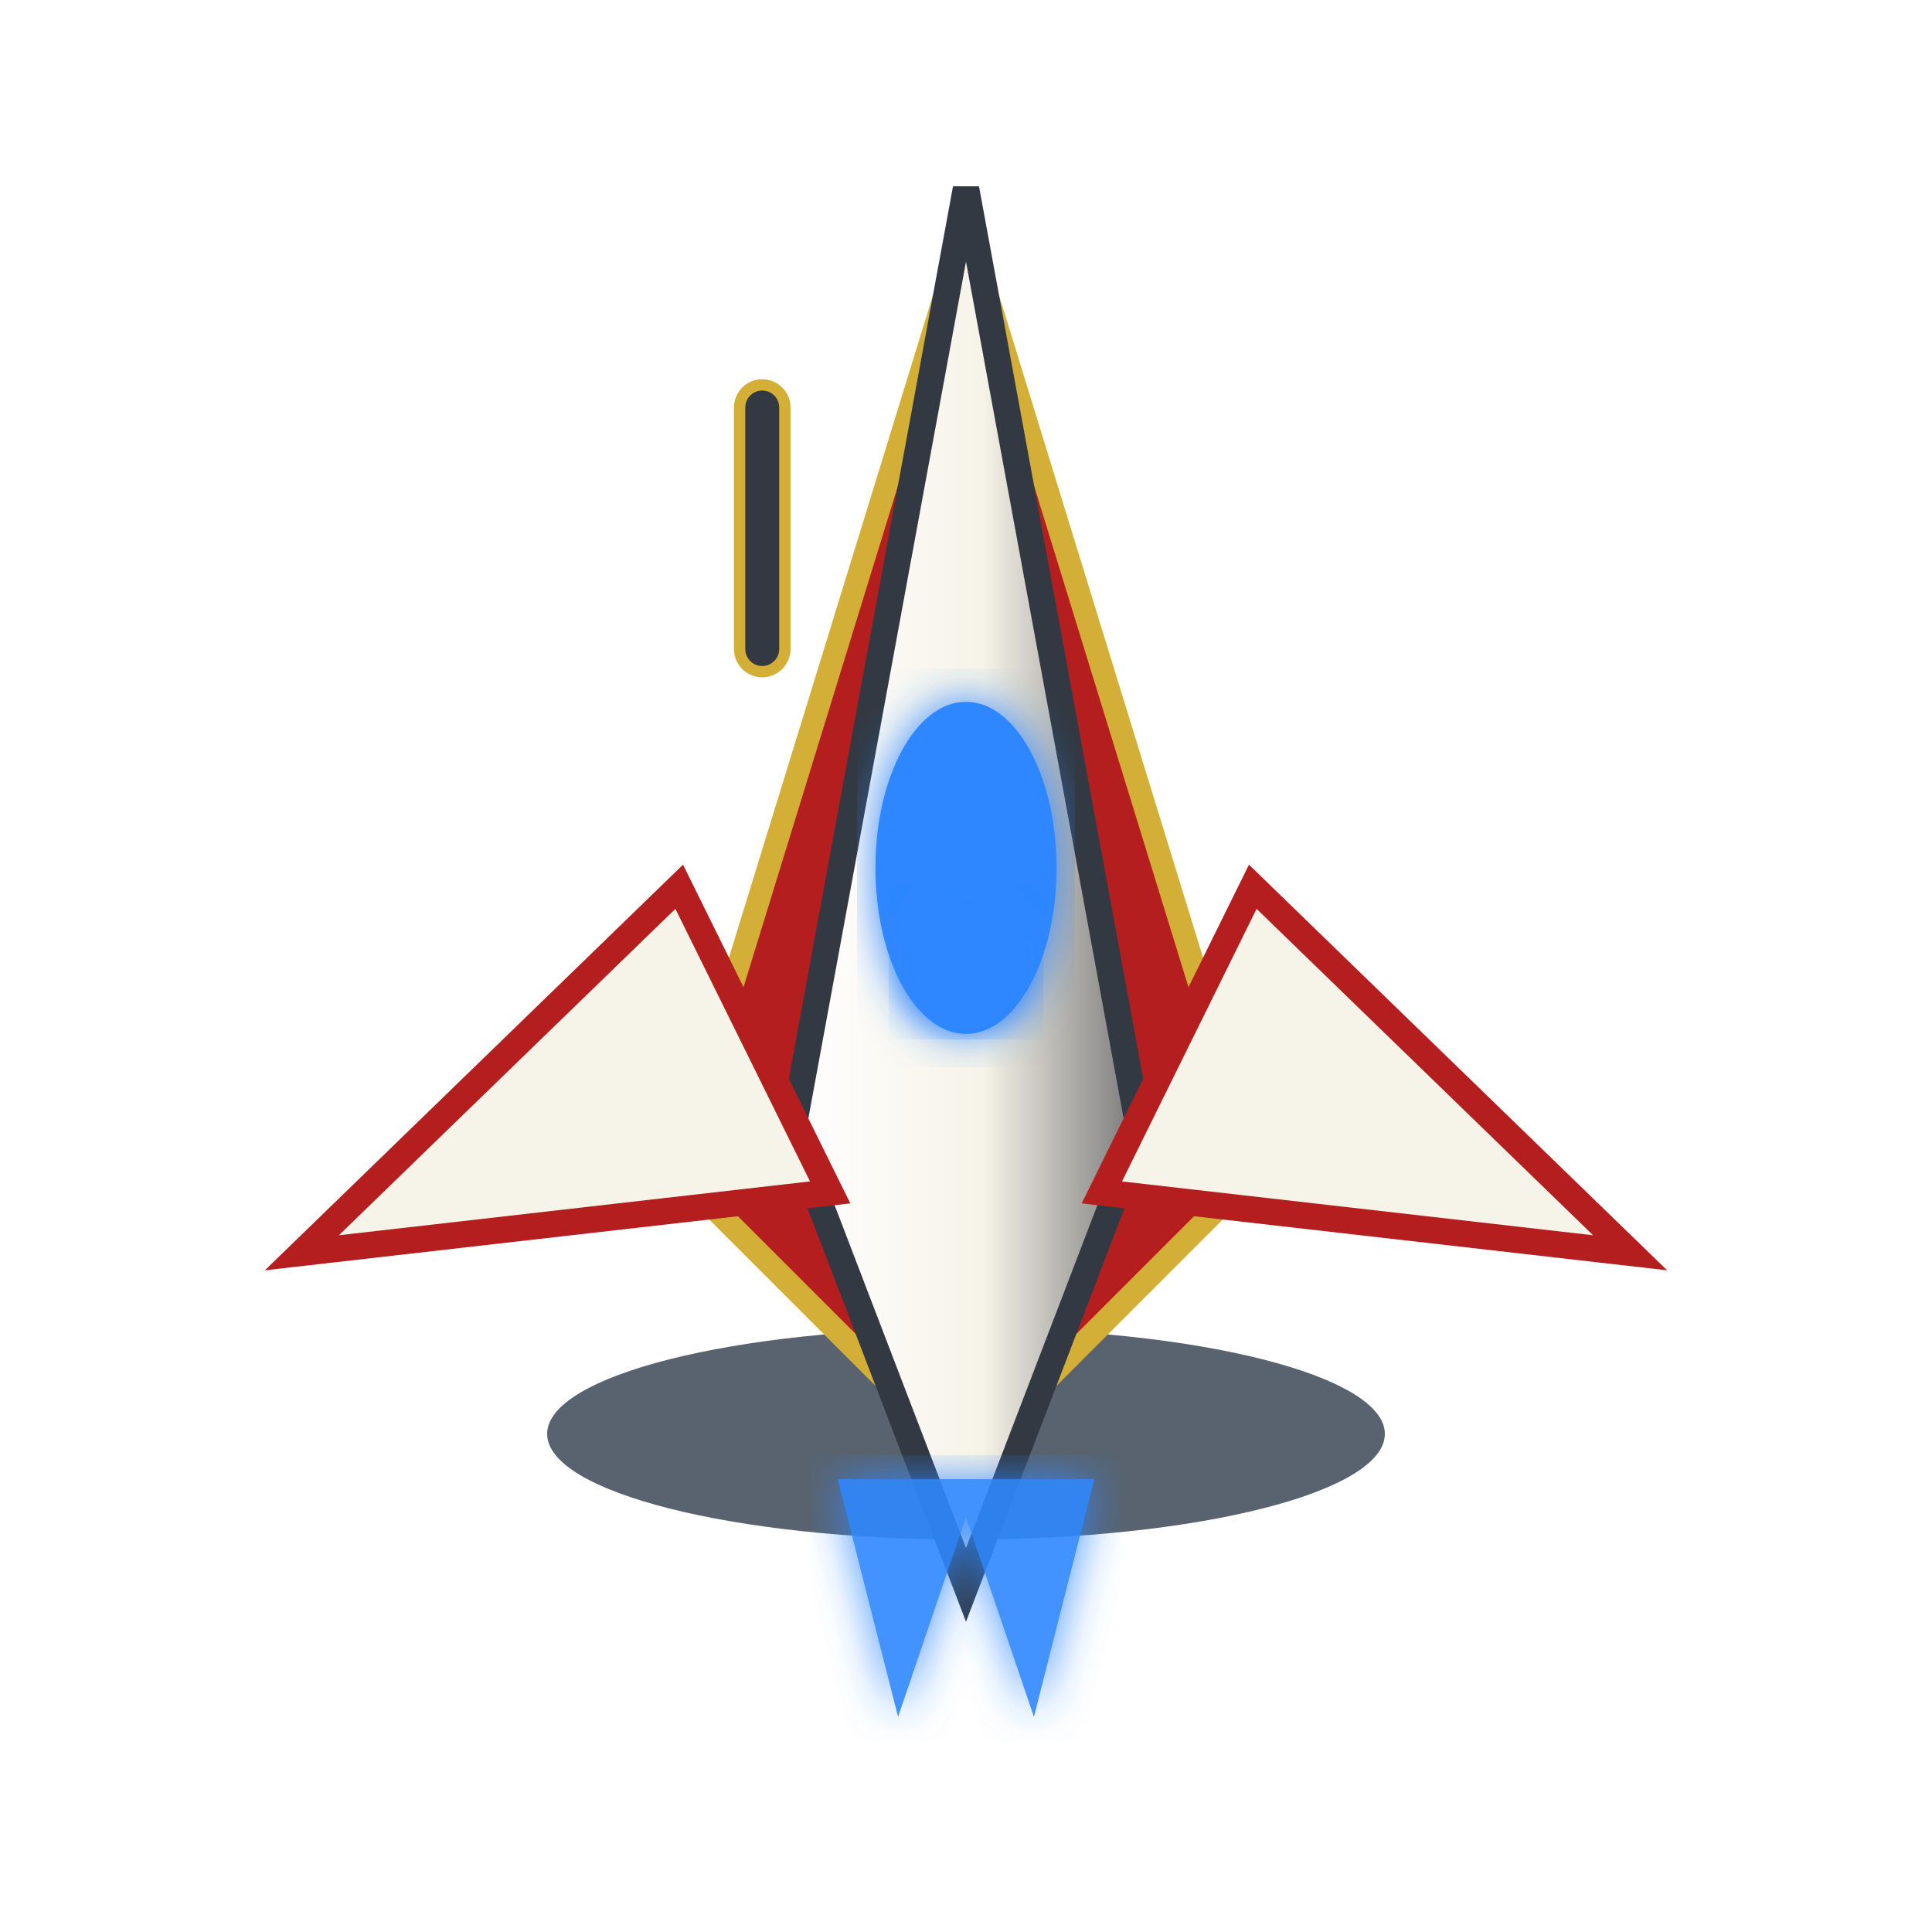
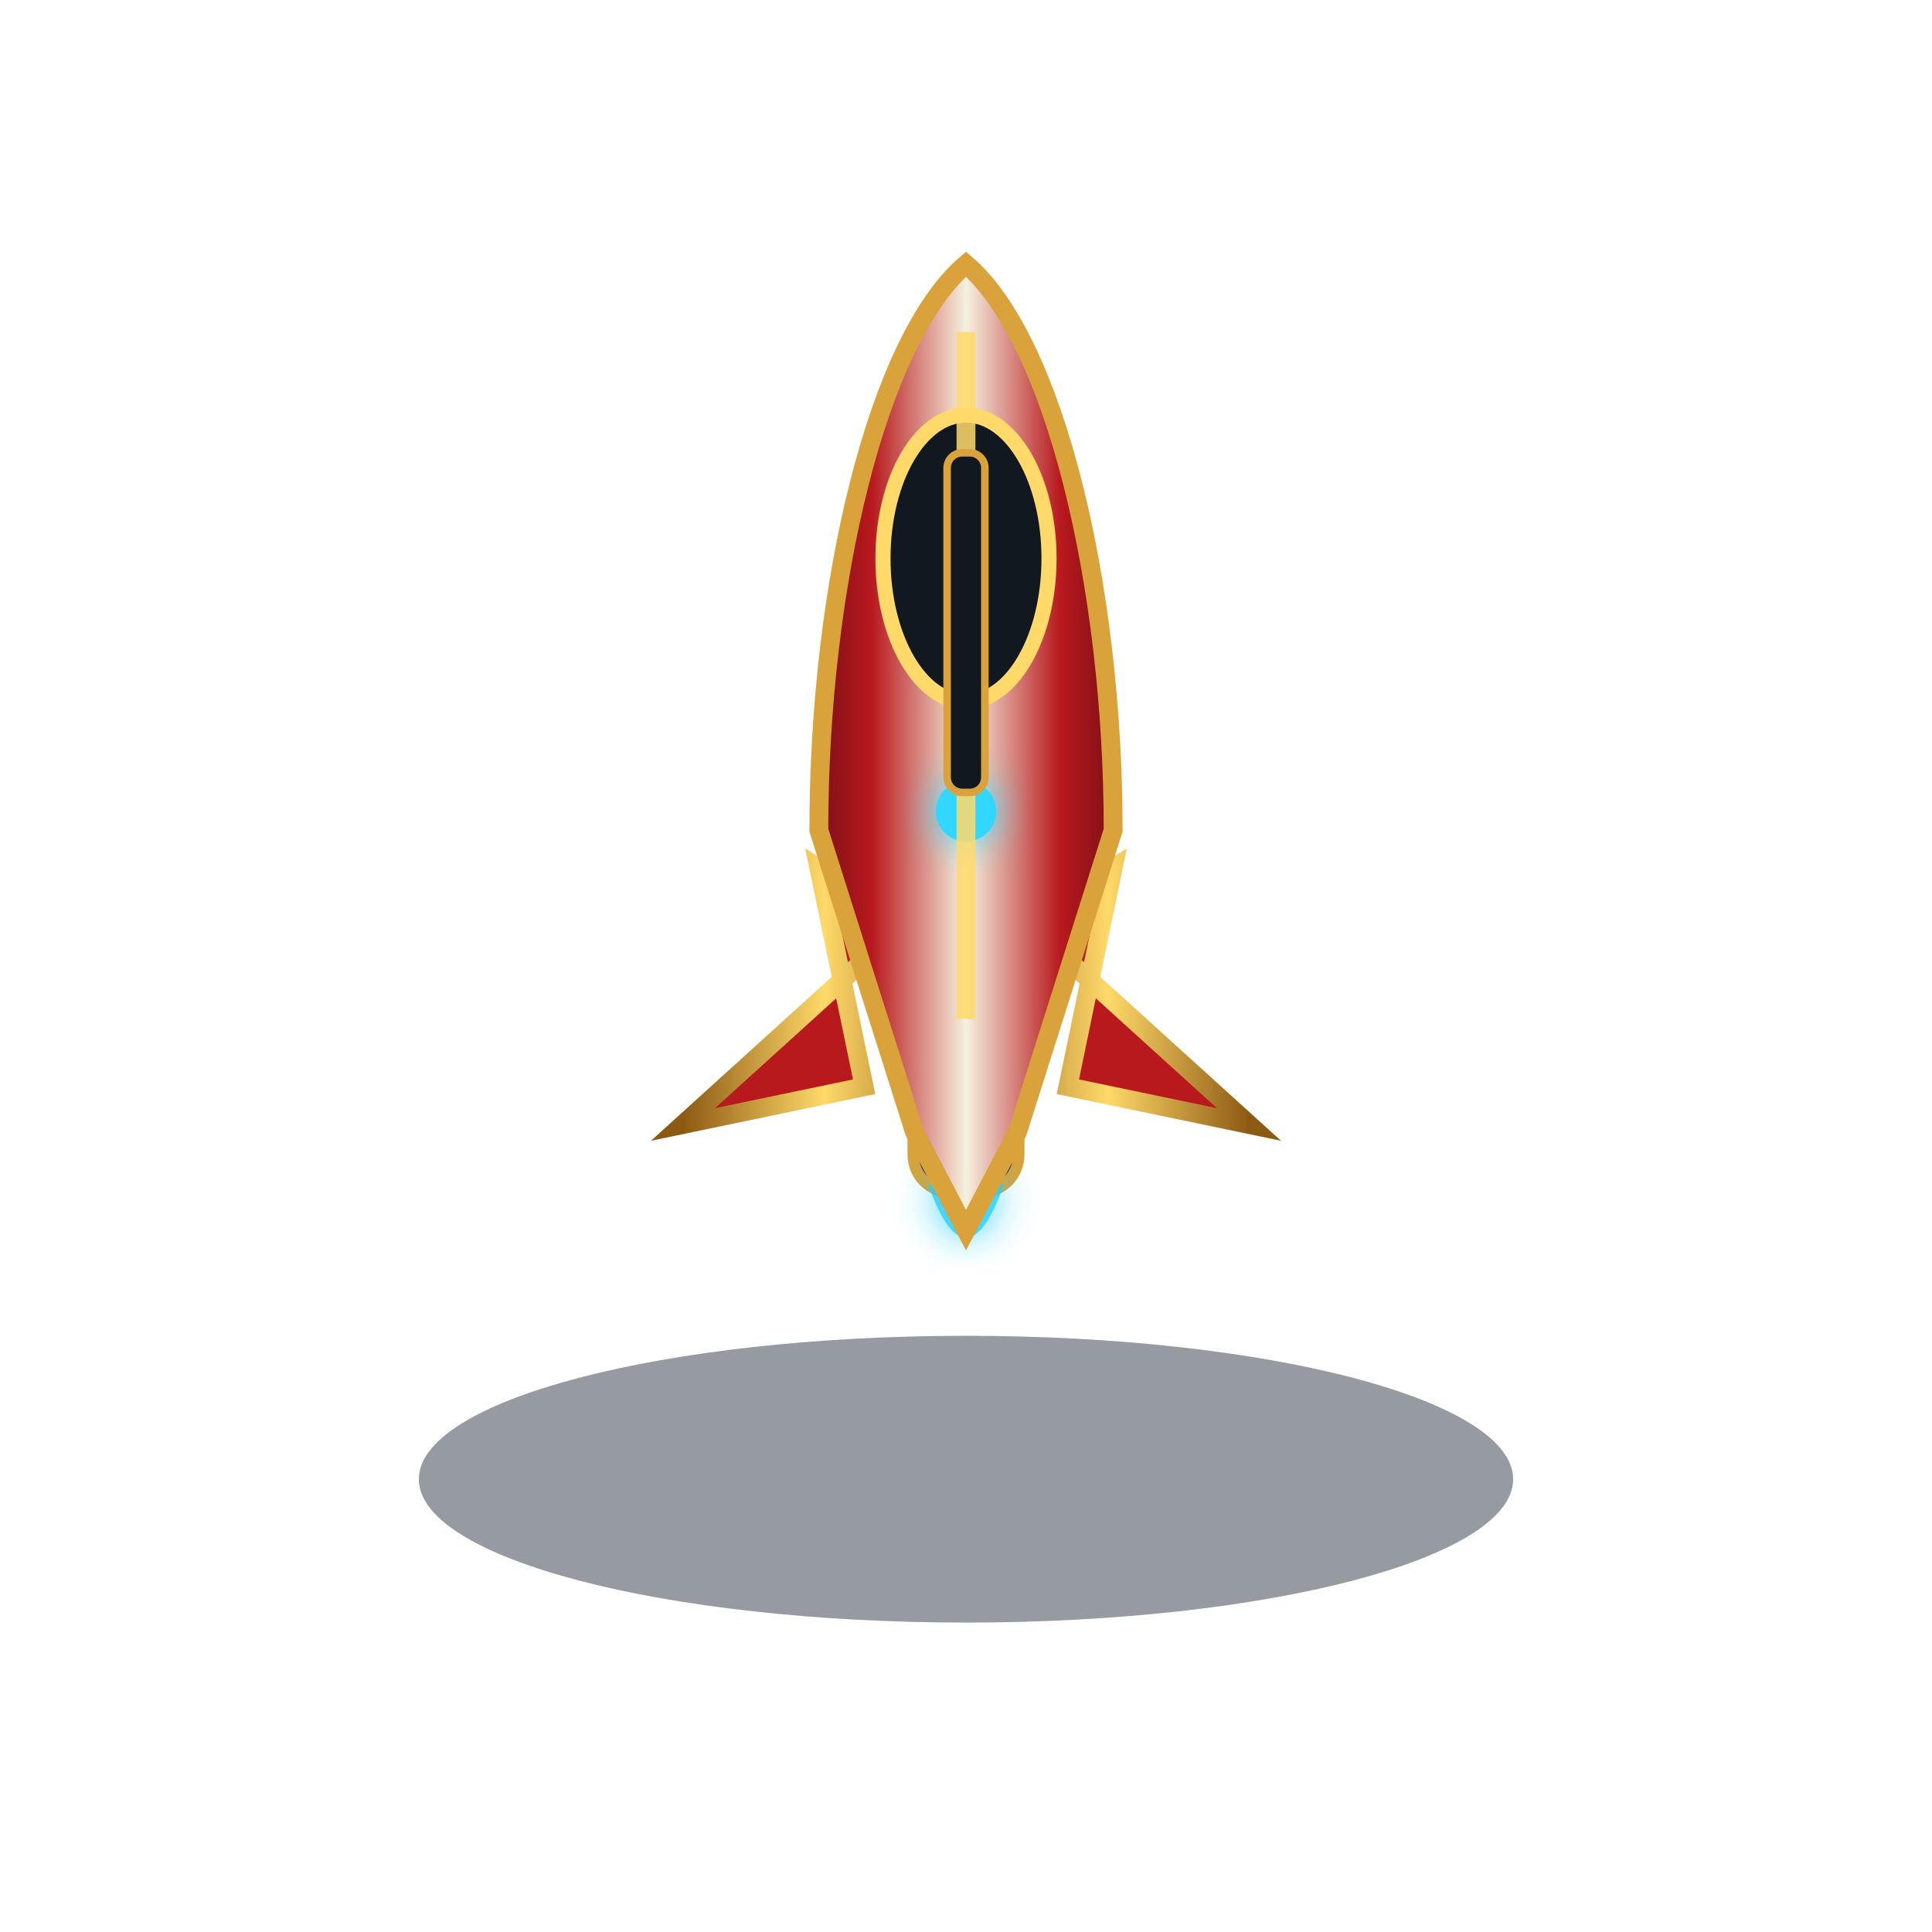
<svg xmlns="http://www.w3.org/2000/svg" viewBox="0 0 512 512">
  <defs>
-     <filter id="glow">
-       <feGaussianBlur stdDeviation="6" result="b" />
+     <filter id="glow" x="-50%" y="-50%" width="200%" height="200%">
+       <feGaussianBlur stdDeviation="5" result="b" />
      <feMerge>
        <feMergeNode in="b" />
        <feMergeNode in="SourceGraphic" />
      </feMerge>
    </filter>
    <linearGradient id="body" x1="0" x2="1">
-       <stop offset="0" stop-color="#fff" />
-       <stop offset=".55" stop-color="#f6f3e8" />
-       <stop offset="1" stop-color="#777" />
+       <stop offset="0" stop-color="#7f1017" />
+       <stop offset="0.18" stop-color="#b7191d" />
+       <stop offset="0.5" stop-color="#f5f1df" />
+       <stop offset="0.82" stop-color="#b7191d" />
+       <stop offset="1" stop-color="#7f1017" />
+     </linearGradient>
+     <linearGradient id="gold" x1="0" x2="1">
+       <stop offset="0" stop-color="#8d5a13" />
+       <stop offset="0.5" stop-color="#ffd96a" />
+       <stop offset="1" stop-color="#8d5a13" />
    </linearGradient>
  </defs>
-   <ellipse cx="256" cy="380" rx="111" ry="28" fill="#001022" opacity=".65" />
-   <g transform="scale(1.0) translate(0.0,0.0)">
-     <polygon points="256,60 179,310 256,387 333,310" fill="#b51e1e" stroke="#d4af37" stroke-width="6" />
-     <polygon points="256,50 210,300 256,420 302,300" fill="url(#body)" stroke="#333942" stroke-width="7" />
-     <polygon points="180,235 80,332 220,316" fill="#f6f3e8" stroke="#b51e1e" stroke-width="7" />
-     <polygon points="332,235 432,332 292,316" fill="#f6f3e8" stroke="#b51e1e" stroke-width="7" />
-     <ellipse cx="256" cy="230" rx="24" ry="44" fill="#2e87ff" filter="url(#glow)" />
-     <circle cx="256" cy="255" r="17" fill="#2e87ff" filter="url(#glow)" />
-     <rect x="196" y="102" width="12" height="76" rx="6" fill="#333942" stroke="#d4af37" stroke-width="3" />
-     <path d="M222 392 L238 455 L256 402 L274 455 L290 392" fill="#2e87ff" filter="url(#glow)" opacity=".9" />
-   </g>
+   <rect width="512" height="512" fill="none" />
+   <ellipse cx="256" cy="392" rx="145" ry="38" fill="#02101f" opacity="0.42" />
+   <path d="M256 230 L181.0 298 L229.0 288 L217.0 230 L256 254 Z" fill="#b7191d" stroke="url(#gold)" stroke-width="5" />
+   <path d="M256 230 L331.0 298 L283.0 288 L295.0 230 L256 254 Z" fill="#b7191d" stroke="url(#gold)" stroke-width="5" />
+   <rect x="242" y="262" width="28" height="54" rx="10" fill="#2b313a" stroke="#d9a23a" stroke-width="3" />
+   <path d="M246 314 Q256 342 266 314" fill="#23cfff" opacity="0.85" filter="url(#glow)" />
+   <path d="M256 70 C279.4 90 295.0 155 295.0 220 L269.65 300 L256 326 L242.35 300 L217.0 220 C217.0 155 232.6 90 256 70 Z" fill="url(#body)" stroke="#d9a23a" stroke-width="5" />
+   <ellipse cx="256" cy="148" rx="22" ry="38" fill="#111820" stroke="#ffd96a" stroke-width="4" />
+   <circle cx="256" cy="215" r="8" fill="#31d7ff" filter="url(#glow)" />
+   <path d="M256 88 L256 270" stroke="#ffd96a" stroke-width="5" opacity="0.85" />
+   <rect x="251" y="120" width="10" height="90" rx="4" fill="#111820" stroke="#d9a23a" stroke-width="2" />
</svg>
